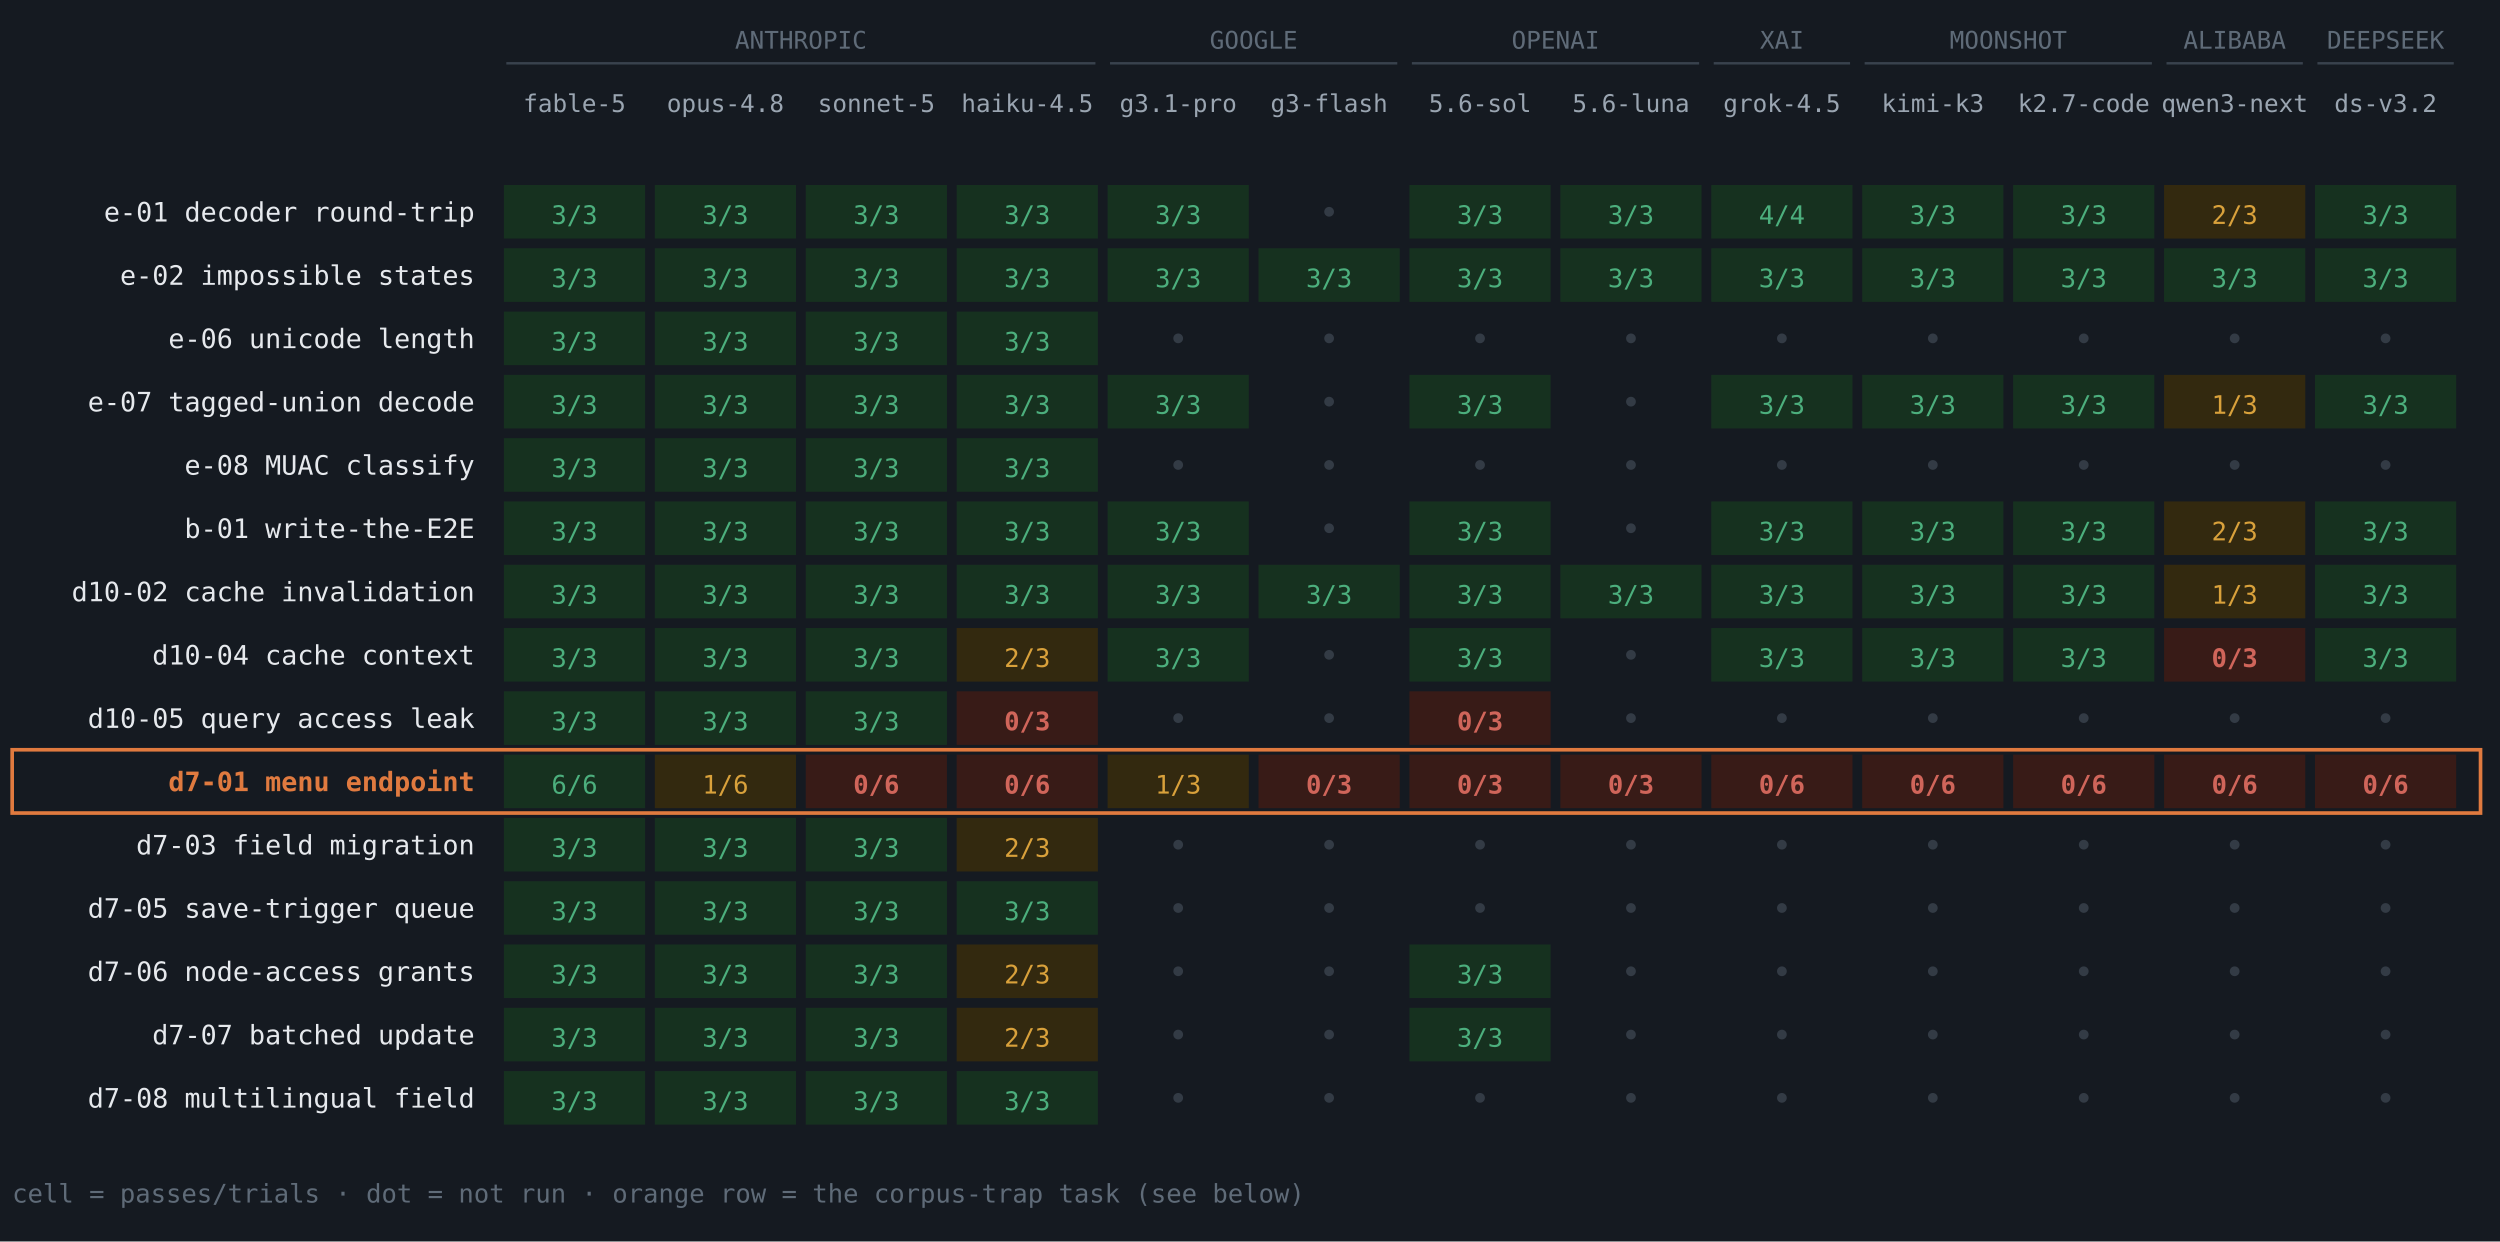
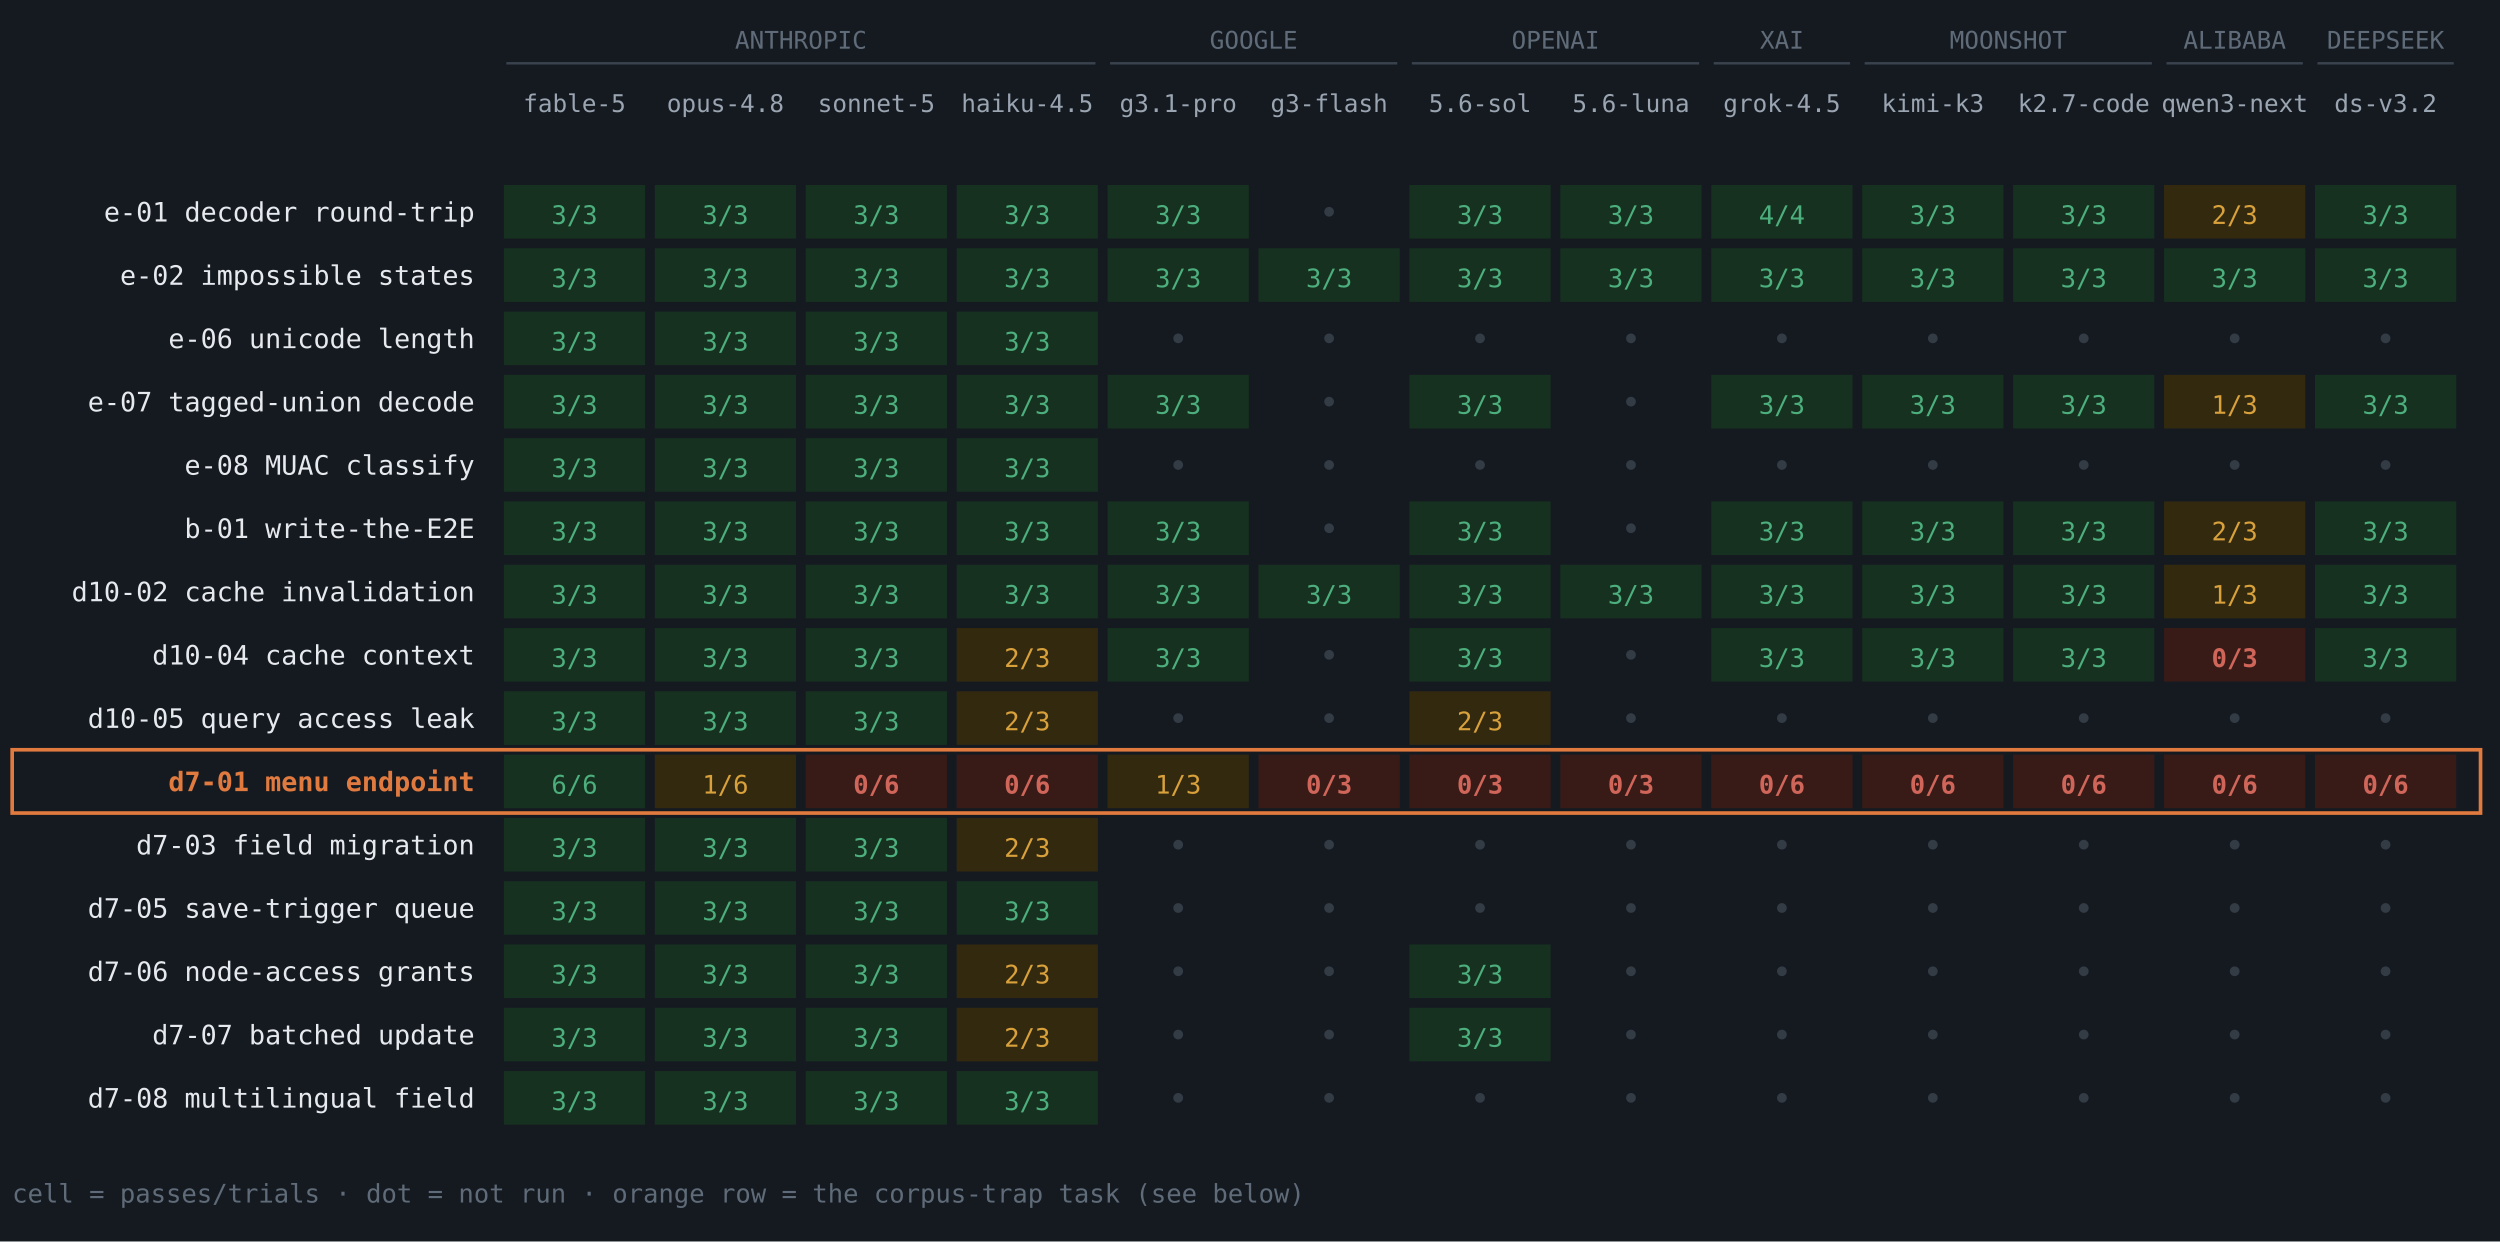
<svg xmlns="http://www.w3.org/2000/svg" width="1027" height="510" viewBox="0 0 1027 510" font-family="ui-monospace,'SF Mono','Cascadia Code',Menlo,Consolas,monospace">
  <rect width="1027" height="510" fill="#151A21" />
  <text x="329.0" y="20" font-size="10" fill="#5F6B78" text-anchor="middle" font-weight="normal">ANTHROPIC</text>
  <line x1="208" y1="26" x2="450" y2="26" stroke="#39424D" />
  <text x="236.0" y="46" font-size="10" fill="#9AA5B1" text-anchor="middle" font-weight="normal">fable-5</text>
  <text x="298.0" y="46" font-size="10" fill="#9AA5B1" text-anchor="middle" font-weight="normal">opus-4.8</text>
  <text x="360.0" y="46" font-size="10" fill="#9AA5B1" text-anchor="middle" font-weight="normal">sonnet-5</text>
  <text x="422.0" y="46" font-size="10" fill="#9AA5B1" text-anchor="middle" font-weight="normal">haiku-4.5</text>
  <text x="515.0" y="20" font-size="10" fill="#5F6B78" text-anchor="middle" font-weight="normal">GOOGLE</text>
  <line x1="456" y1="26" x2="574" y2="26" stroke="#39424D" />
  <text x="484.0" y="46" font-size="10" fill="#9AA5B1" text-anchor="middle" font-weight="normal">g3.1-pro</text>
  <text x="546.0" y="46" font-size="10" fill="#9AA5B1" text-anchor="middle" font-weight="normal">g3-flash</text>
  <text x="639.0" y="20" font-size="10" fill="#5F6B78" text-anchor="middle" font-weight="normal">OPENAI</text>
  <line x1="580" y1="26" x2="698" y2="26" stroke="#39424D" />
  <text x="608.0" y="46" font-size="10" fill="#9AA5B1" text-anchor="middle" font-weight="normal">5.6-sol</text>
  <text x="670.0" y="46" font-size="10" fill="#9AA5B1" text-anchor="middle" font-weight="normal">5.6-luna</text>
  <text x="732.0" y="20" font-size="10" fill="#5F6B78" text-anchor="middle" font-weight="normal">XAI</text>
  <line x1="704" y1="26" x2="760" y2="26" stroke="#39424D" />
  <text x="732.0" y="46" font-size="10" fill="#9AA5B1" text-anchor="middle" font-weight="normal">grok-4.5</text>
  <text x="825.0" y="20" font-size="10" fill="#5F6B78" text-anchor="middle" font-weight="normal">MOONSHOT</text>
  <line x1="766" y1="26" x2="884" y2="26" stroke="#39424D" />
  <text x="794.0" y="46" font-size="10" fill="#9AA5B1" text-anchor="middle" font-weight="normal">kimi-k3</text>
  <text x="856.0" y="46" font-size="10" fill="#9AA5B1" text-anchor="middle" font-weight="normal">k2.7-code</text>
  <text x="918.0" y="20" font-size="10" fill="#5F6B78" text-anchor="middle" font-weight="normal">ALIBABA</text>
  <line x1="890" y1="26" x2="946" y2="26" stroke="#39424D" />
  <text x="918.0" y="46" font-size="10" fill="#9AA5B1" text-anchor="middle" font-weight="normal">qwen3-next</text>
  <text x="980.0" y="20" font-size="10" fill="#5F6B78" text-anchor="middle" font-weight="normal">DEEPSEEK</text>
  <line x1="952" y1="26" x2="1008" y2="26" stroke="#39424D" />
  <text x="980.0" y="46" font-size="10" fill="#9AA5B1" text-anchor="middle" font-weight="normal">ds-v3.2</text>
  <text x="195" y="91" font-size="11" fill="#E6E9ED" text-anchor="end" font-weight="normal">e-01 decoder round-trip</text>
  <rect x="207" y="76" width="58" height="22" fill="#16311F" />
  <text x="236.0" y="92" font-size="10.5" fill="#4CAF7D" text-anchor="middle" font-weight="normal">3/3</text>
  <rect x="269" y="76" width="58" height="22" fill="#16311F" />
  <text x="298.0" y="92" font-size="10.5" fill="#4CAF7D" text-anchor="middle" font-weight="normal">3/3</text>
  <rect x="331" y="76" width="58" height="22" fill="#16311F" />
  <text x="360.0" y="92" font-size="10.5" fill="#4CAF7D" text-anchor="middle" font-weight="normal">3/3</text>
  <rect x="393" y="76" width="58" height="22" fill="#16311F" />
  <text x="422.0" y="92" font-size="10.5" fill="#4CAF7D" text-anchor="middle" font-weight="normal">3/3</text>
  <rect x="455" y="76" width="58" height="22" fill="#16311F" />
  <text x="484.0" y="92" font-size="10.5" fill="#4CAF7D" text-anchor="middle" font-weight="normal">3/3</text>
  <circle cx="546.0" cy="87" r="2" fill="#333B45" />
  <rect x="579" y="76" width="58" height="22" fill="#16311F" />
  <text x="608.0" y="92" font-size="10.5" fill="#4CAF7D" text-anchor="middle" font-weight="normal">3/3</text>
  <rect x="641" y="76" width="58" height="22" fill="#16311F" />
  <text x="670.0" y="92" font-size="10.5" fill="#4CAF7D" text-anchor="middle" font-weight="normal">3/3</text>
  <rect x="703" y="76" width="58" height="22" fill="#16311F" />
  <text x="732.0" y="92" font-size="10.5" fill="#4CAF7D" text-anchor="middle" font-weight="normal">4/4</text>
  <rect x="765" y="76" width="58" height="22" fill="#16311F" />
  <text x="794.0" y="92" font-size="10.5" fill="#4CAF7D" text-anchor="middle" font-weight="normal">3/3</text>
  <rect x="827" y="76" width="58" height="22" fill="#16311F" />
  <text x="856.0" y="92" font-size="10.5" fill="#4CAF7D" text-anchor="middle" font-weight="normal">3/3</text>
  <rect x="889" y="76" width="58" height="22" fill="#33290F" />
  <text x="918.0" y="92" font-size="10.5" fill="#D9A13B" text-anchor="middle" font-weight="normal">2/3</text>
  <rect x="951" y="76" width="58" height="22" fill="#16311F" />
  <text x="980.0" y="92" font-size="10.5" fill="#4CAF7D" text-anchor="middle" font-weight="normal">3/3</text>
  <text x="195" y="117" font-size="11" fill="#E6E9ED" text-anchor="end" font-weight="normal">e-02 impossible states</text>
  <rect x="207" y="102" width="58" height="22" fill="#16311F" />
  <text x="236.0" y="118" font-size="10.5" fill="#4CAF7D" text-anchor="middle" font-weight="normal">3/3</text>
  <rect x="269" y="102" width="58" height="22" fill="#16311F" />
  <text x="298.0" y="118" font-size="10.5" fill="#4CAF7D" text-anchor="middle" font-weight="normal">3/3</text>
  <rect x="331" y="102" width="58" height="22" fill="#16311F" />
  <text x="360.0" y="118" font-size="10.5" fill="#4CAF7D" text-anchor="middle" font-weight="normal">3/3</text>
  <rect x="393" y="102" width="58" height="22" fill="#16311F" />
  <text x="422.0" y="118" font-size="10.5" fill="#4CAF7D" text-anchor="middle" font-weight="normal">3/3</text>
  <rect x="455" y="102" width="58" height="22" fill="#16311F" />
  <text x="484.0" y="118" font-size="10.5" fill="#4CAF7D" text-anchor="middle" font-weight="normal">3/3</text>
  <rect x="517" y="102" width="58" height="22" fill="#16311F" />
  <text x="546.0" y="118" font-size="10.5" fill="#4CAF7D" text-anchor="middle" font-weight="normal">3/3</text>
  <rect x="579" y="102" width="58" height="22" fill="#16311F" />
  <text x="608.0" y="118" font-size="10.5" fill="#4CAF7D" text-anchor="middle" font-weight="normal">3/3</text>
  <rect x="641" y="102" width="58" height="22" fill="#16311F" />
  <text x="670.0" y="118" font-size="10.5" fill="#4CAF7D" text-anchor="middle" font-weight="normal">3/3</text>
  <rect x="703" y="102" width="58" height="22" fill="#16311F" />
  <text x="732.0" y="118" font-size="10.5" fill="#4CAF7D" text-anchor="middle" font-weight="normal">3/3</text>
  <rect x="765" y="102" width="58" height="22" fill="#16311F" />
  <text x="794.0" y="118" font-size="10.5" fill="#4CAF7D" text-anchor="middle" font-weight="normal">3/3</text>
  <rect x="827" y="102" width="58" height="22" fill="#16311F" />
  <text x="856.0" y="118" font-size="10.5" fill="#4CAF7D" text-anchor="middle" font-weight="normal">3/3</text>
  <rect x="889" y="102" width="58" height="22" fill="#16311F" />
  <text x="918.0" y="118" font-size="10.5" fill="#4CAF7D" text-anchor="middle" font-weight="normal">3/3</text>
  <rect x="951" y="102" width="58" height="22" fill="#16311F" />
  <text x="980.0" y="118" font-size="10.5" fill="#4CAF7D" text-anchor="middle" font-weight="normal">3/3</text>
  <text x="195" y="143" font-size="11" fill="#E6E9ED" text-anchor="end" font-weight="normal">e-06 unicode length</text>
  <rect x="207" y="128" width="58" height="22" fill="#16311F" />
  <text x="236.0" y="144" font-size="10.5" fill="#4CAF7D" text-anchor="middle" font-weight="normal">3/3</text>
  <rect x="269" y="128" width="58" height="22" fill="#16311F" />
  <text x="298.0" y="144" font-size="10.5" fill="#4CAF7D" text-anchor="middle" font-weight="normal">3/3</text>
  <rect x="331" y="128" width="58" height="22" fill="#16311F" />
  <text x="360.0" y="144" font-size="10.5" fill="#4CAF7D" text-anchor="middle" font-weight="normal">3/3</text>
  <rect x="393" y="128" width="58" height="22" fill="#16311F" />
  <text x="422.0" y="144" font-size="10.5" fill="#4CAF7D" text-anchor="middle" font-weight="normal">3/3</text>
  <circle cx="484.0" cy="139" r="2" fill="#333B45" />
  <circle cx="546.0" cy="139" r="2" fill="#333B45" />
  <circle cx="608.0" cy="139" r="2" fill="#333B45" />
  <circle cx="670.0" cy="139" r="2" fill="#333B45" />
  <circle cx="732.0" cy="139" r="2" fill="#333B45" />
  <circle cx="794.0" cy="139" r="2" fill="#333B45" />
  <circle cx="856.0" cy="139" r="2" fill="#333B45" />
  <circle cx="918.0" cy="139" r="2" fill="#333B45" />
  <circle cx="980.0" cy="139" r="2" fill="#333B45" />
  <text x="195" y="169" font-size="11" fill="#E6E9ED" text-anchor="end" font-weight="normal">e-07 tagged-union decode</text>
  <rect x="207" y="154" width="58" height="22" fill="#16311F" />
  <text x="236.0" y="170" font-size="10.5" fill="#4CAF7D" text-anchor="middle" font-weight="normal">3/3</text>
  <rect x="269" y="154" width="58" height="22" fill="#16311F" />
  <text x="298.0" y="170" font-size="10.5" fill="#4CAF7D" text-anchor="middle" font-weight="normal">3/3</text>
  <rect x="331" y="154" width="58" height="22" fill="#16311F" />
  <text x="360.0" y="170" font-size="10.5" fill="#4CAF7D" text-anchor="middle" font-weight="normal">3/3</text>
  <rect x="393" y="154" width="58" height="22" fill="#16311F" />
  <text x="422.0" y="170" font-size="10.5" fill="#4CAF7D" text-anchor="middle" font-weight="normal">3/3</text>
  <rect x="455" y="154" width="58" height="22" fill="#16311F" />
  <text x="484.0" y="170" font-size="10.5" fill="#4CAF7D" text-anchor="middle" font-weight="normal">3/3</text>
  <circle cx="546.0" cy="165" r="2" fill="#333B45" />
  <rect x="579" y="154" width="58" height="22" fill="#16311F" />
  <text x="608.0" y="170" font-size="10.5" fill="#4CAF7D" text-anchor="middle" font-weight="normal">3/3</text>
  <circle cx="670.0" cy="165" r="2" fill="#333B45" />
  <rect x="703" y="154" width="58" height="22" fill="#16311F" />
  <text x="732.0" y="170" font-size="10.5" fill="#4CAF7D" text-anchor="middle" font-weight="normal">3/3</text>
  <rect x="765" y="154" width="58" height="22" fill="#16311F" />
  <text x="794.0" y="170" font-size="10.5" fill="#4CAF7D" text-anchor="middle" font-weight="normal">3/3</text>
  <rect x="827" y="154" width="58" height="22" fill="#16311F" />
  <text x="856.0" y="170" font-size="10.5" fill="#4CAF7D" text-anchor="middle" font-weight="normal">3/3</text>
  <rect x="889" y="154" width="58" height="22" fill="#33290F" />
  <text x="918.0" y="170" font-size="10.5" fill="#D9A13B" text-anchor="middle" font-weight="normal">1/3</text>
  <rect x="951" y="154" width="58" height="22" fill="#16311F" />
  <text x="980.0" y="170" font-size="10.5" fill="#4CAF7D" text-anchor="middle" font-weight="normal">3/3</text>
  <text x="195" y="195" font-size="11" fill="#E6E9ED" text-anchor="end" font-weight="normal">e-08 MUAC classify</text>
  <rect x="207" y="180" width="58" height="22" fill="#16311F" />
  <text x="236.0" y="196" font-size="10.5" fill="#4CAF7D" text-anchor="middle" font-weight="normal">3/3</text>
  <rect x="269" y="180" width="58" height="22" fill="#16311F" />
  <text x="298.0" y="196" font-size="10.5" fill="#4CAF7D" text-anchor="middle" font-weight="normal">3/3</text>
  <rect x="331" y="180" width="58" height="22" fill="#16311F" />
  <text x="360.0" y="196" font-size="10.5" fill="#4CAF7D" text-anchor="middle" font-weight="normal">3/3</text>
  <rect x="393" y="180" width="58" height="22" fill="#16311F" />
  <text x="422.0" y="196" font-size="10.5" fill="#4CAF7D" text-anchor="middle" font-weight="normal">3/3</text>
  <circle cx="484.0" cy="191" r="2" fill="#333B45" />
  <circle cx="546.0" cy="191" r="2" fill="#333B45" />
  <circle cx="608.0" cy="191" r="2" fill="#333B45" />
  <circle cx="670.0" cy="191" r="2" fill="#333B45" />
  <circle cx="732.0" cy="191" r="2" fill="#333B45" />
  <circle cx="794.0" cy="191" r="2" fill="#333B45" />
  <circle cx="856.0" cy="191" r="2" fill="#333B45" />
  <circle cx="918.0" cy="191" r="2" fill="#333B45" />
  <circle cx="980.0" cy="191" r="2" fill="#333B45" />
  <text x="195" y="221" font-size="11" fill="#E6E9ED" text-anchor="end" font-weight="normal">b-01 write-the-E2E</text>
  <rect x="207" y="206" width="58" height="22" fill="#16311F" />
  <text x="236.0" y="222" font-size="10.5" fill="#4CAF7D" text-anchor="middle" font-weight="normal">3/3</text>
  <rect x="269" y="206" width="58" height="22" fill="#16311F" />
  <text x="298.0" y="222" font-size="10.5" fill="#4CAF7D" text-anchor="middle" font-weight="normal">3/3</text>
  <rect x="331" y="206" width="58" height="22" fill="#16311F" />
  <text x="360.0" y="222" font-size="10.5" fill="#4CAF7D" text-anchor="middle" font-weight="normal">3/3</text>
  <rect x="393" y="206" width="58" height="22" fill="#16311F" />
  <text x="422.0" y="222" font-size="10.5" fill="#4CAF7D" text-anchor="middle" font-weight="normal">3/3</text>
  <rect x="455" y="206" width="58" height="22" fill="#16311F" />
  <text x="484.0" y="222" font-size="10.5" fill="#4CAF7D" text-anchor="middle" font-weight="normal">3/3</text>
  <circle cx="546.0" cy="217" r="2" fill="#333B45" />
  <rect x="579" y="206" width="58" height="22" fill="#16311F" />
  <text x="608.0" y="222" font-size="10.5" fill="#4CAF7D" text-anchor="middle" font-weight="normal">3/3</text>
  <circle cx="670.0" cy="217" r="2" fill="#333B45" />
  <rect x="703" y="206" width="58" height="22" fill="#16311F" />
  <text x="732.0" y="222" font-size="10.5" fill="#4CAF7D" text-anchor="middle" font-weight="normal">3/3</text>
  <rect x="765" y="206" width="58" height="22" fill="#16311F" />
  <text x="794.0" y="222" font-size="10.5" fill="#4CAF7D" text-anchor="middle" font-weight="normal">3/3</text>
  <rect x="827" y="206" width="58" height="22" fill="#16311F" />
  <text x="856.0" y="222" font-size="10.5" fill="#4CAF7D" text-anchor="middle" font-weight="normal">3/3</text>
  <rect x="889" y="206" width="58" height="22" fill="#33290F" />
  <text x="918.0" y="222" font-size="10.5" fill="#D9A13B" text-anchor="middle" font-weight="normal">2/3</text>
  <rect x="951" y="206" width="58" height="22" fill="#16311F" />
  <text x="980.0" y="222" font-size="10.5" fill="#4CAF7D" text-anchor="middle" font-weight="normal">3/3</text>
  <text x="195" y="247" font-size="11" fill="#E6E9ED" text-anchor="end" font-weight="normal">d10-02 cache invalidation</text>
  <rect x="207" y="232" width="58" height="22" fill="#16311F" />
  <text x="236.0" y="248" font-size="10.5" fill="#4CAF7D" text-anchor="middle" font-weight="normal">3/3</text>
  <rect x="269" y="232" width="58" height="22" fill="#16311F" />
  <text x="298.0" y="248" font-size="10.5" fill="#4CAF7D" text-anchor="middle" font-weight="normal">3/3</text>
  <rect x="331" y="232" width="58" height="22" fill="#16311F" />
  <text x="360.0" y="248" font-size="10.5" fill="#4CAF7D" text-anchor="middle" font-weight="normal">3/3</text>
  <rect x="393" y="232" width="58" height="22" fill="#16311F" />
  <text x="422.0" y="248" font-size="10.5" fill="#4CAF7D" text-anchor="middle" font-weight="normal">3/3</text>
  <rect x="455" y="232" width="58" height="22" fill="#16311F" />
  <text x="484.0" y="248" font-size="10.5" fill="#4CAF7D" text-anchor="middle" font-weight="normal">3/3</text>
  <rect x="517" y="232" width="58" height="22" fill="#16311F" />
  <text x="546.0" y="248" font-size="10.5" fill="#4CAF7D" text-anchor="middle" font-weight="normal">3/3</text>
  <rect x="579" y="232" width="58" height="22" fill="#16311F" />
  <text x="608.0" y="248" font-size="10.5" fill="#4CAF7D" text-anchor="middle" font-weight="normal">3/3</text>
  <rect x="641" y="232" width="58" height="22" fill="#16311F" />
  <text x="670.0" y="248" font-size="10.5" fill="#4CAF7D" text-anchor="middle" font-weight="normal">3/3</text>
  <rect x="703" y="232" width="58" height="22" fill="#16311F" />
  <text x="732.0" y="248" font-size="10.5" fill="#4CAF7D" text-anchor="middle" font-weight="normal">3/3</text>
  <rect x="765" y="232" width="58" height="22" fill="#16311F" />
  <text x="794.0" y="248" font-size="10.5" fill="#4CAF7D" text-anchor="middle" font-weight="normal">3/3</text>
  <rect x="827" y="232" width="58" height="22" fill="#16311F" />
  <text x="856.0" y="248" font-size="10.5" fill="#4CAF7D" text-anchor="middle" font-weight="normal">3/3</text>
  <rect x="889" y="232" width="58" height="22" fill="#33290F" />
  <text x="918.0" y="248" font-size="10.5" fill="#D9A13B" text-anchor="middle" font-weight="normal">1/3</text>
  <rect x="951" y="232" width="58" height="22" fill="#16311F" />
  <text x="980.0" y="248" font-size="10.5" fill="#4CAF7D" text-anchor="middle" font-weight="normal">3/3</text>
  <text x="195" y="273" font-size="11" fill="#E6E9ED" text-anchor="end" font-weight="normal">d10-04 cache context</text>
  <rect x="207" y="258" width="58" height="22" fill="#16311F" />
  <text x="236.0" y="274" font-size="10.5" fill="#4CAF7D" text-anchor="middle" font-weight="normal">3/3</text>
  <rect x="269" y="258" width="58" height="22" fill="#16311F" />
  <text x="298.0" y="274" font-size="10.5" fill="#4CAF7D" text-anchor="middle" font-weight="normal">3/3</text>
  <rect x="331" y="258" width="58" height="22" fill="#16311F" />
  <text x="360.0" y="274" font-size="10.5" fill="#4CAF7D" text-anchor="middle" font-weight="normal">3/3</text>
  <rect x="393" y="258" width="58" height="22" fill="#33290F" />
  <text x="422.0" y="274" font-size="10.5" fill="#D9A13B" text-anchor="middle" font-weight="normal">2/3</text>
  <rect x="455" y="258" width="58" height="22" fill="#16311F" />
  <text x="484.0" y="274" font-size="10.5" fill="#4CAF7D" text-anchor="middle" font-weight="normal">3/3</text>
  <circle cx="546.0" cy="269" r="2" fill="#333B45" />
  <rect x="579" y="258" width="58" height="22" fill="#16311F" />
  <text x="608.0" y="274" font-size="10.5" fill="#4CAF7D" text-anchor="middle" font-weight="normal">3/3</text>
  <circle cx="670.0" cy="269" r="2" fill="#333B45" />
  <rect x="703" y="258" width="58" height="22" fill="#16311F" />
  <text x="732.0" y="274" font-size="10.5" fill="#4CAF7D" text-anchor="middle" font-weight="normal">3/3</text>
  <rect x="765" y="258" width="58" height="22" fill="#16311F" />
  <text x="794.0" y="274" font-size="10.5" fill="#4CAF7D" text-anchor="middle" font-weight="normal">3/3</text>
  <rect x="827" y="258" width="58" height="22" fill="#16311F" />
  <text x="856.0" y="274" font-size="10.5" fill="#4CAF7D" text-anchor="middle" font-weight="normal">3/3</text>
  <rect x="889" y="258" width="58" height="22" fill="#381B17" />
  <text x="918.0" y="274" font-size="10.5" fill="#D0655A" text-anchor="middle" font-weight="bold">0/3</text>
  <rect x="951" y="258" width="58" height="22" fill="#16311F" />
  <text x="980.0" y="274" font-size="10.5" fill="#4CAF7D" text-anchor="middle" font-weight="normal">3/3</text>
  <text x="195" y="299" font-size="11" fill="#E6E9ED" text-anchor="end" font-weight="normal">d10-05 query access leak</text>
  <rect x="207" y="284" width="58" height="22" fill="#16311F" />
  <text x="236.0" y="300" font-size="10.5" fill="#4CAF7D" text-anchor="middle" font-weight="normal">3/3</text>
  <rect x="269" y="284" width="58" height="22" fill="#16311F" />
  <text x="298.0" y="300" font-size="10.5" fill="#4CAF7D" text-anchor="middle" font-weight="normal">3/3</text>
  <rect x="331" y="284" width="58" height="22" fill="#16311F" />
  <text x="360.0" y="300" font-size="10.5" fill="#4CAF7D" text-anchor="middle" font-weight="normal">3/3</text>
-   <rect x="393" y="284" width="58" height="22" fill="#381B17" />
-   <text x="422.0" y="300" font-size="10.5" fill="#D0655A" text-anchor="middle" font-weight="bold">0/3</text>
+   <rect x="393" y="284" width="58" height="22" fill="#33290F" />
+   <text x="422.0" y="300" font-size="10.5" fill="#D9A13B" text-anchor="middle" font-weight="normal">2/3</text>
  <circle cx="484.0" cy="295" r="2" fill="#333B45" />
  <circle cx="546.0" cy="295" r="2" fill="#333B45" />
-   <rect x="579" y="284" width="58" height="22" fill="#381B17" />
-   <text x="608.0" y="300" font-size="10.5" fill="#D0655A" text-anchor="middle" font-weight="bold">0/3</text>
+   <rect x="579" y="284" width="58" height="22" fill="#33290F" />
+   <text x="608.0" y="300" font-size="10.5" fill="#D9A13B" text-anchor="middle" font-weight="normal">2/3</text>
  <circle cx="670.0" cy="295" r="2" fill="#333B45" />
  <circle cx="732.0" cy="295" r="2" fill="#333B45" />
  <circle cx="794.0" cy="295" r="2" fill="#333B45" />
  <circle cx="856.0" cy="295" r="2" fill="#333B45" />
  <circle cx="918.0" cy="295" r="2" fill="#333B45" />
  <circle cx="980.0" cy="295" r="2" fill="#333B45" />
  <text x="195" y="325" font-size="11" fill="#E07A3F" text-anchor="end" font-weight="bold">d7-01 menu endpoint</text>
  <rect x="207" y="310" width="58" height="22" fill="#16311F" />
  <text x="236.0" y="326" font-size="10.5" fill="#4CAF7D" text-anchor="middle" font-weight="normal">6/6</text>
  <rect x="269" y="310" width="58" height="22" fill="#33290F" />
  <text x="298.0" y="326" font-size="10.5" fill="#D9A13B" text-anchor="middle" font-weight="normal">1/6</text>
  <rect x="331" y="310" width="58" height="22" fill="#381B17" />
  <text x="360.0" y="326" font-size="10.5" fill="#D0655A" text-anchor="middle" font-weight="bold">0/6</text>
  <rect x="393" y="310" width="58" height="22" fill="#381B17" />
  <text x="422.0" y="326" font-size="10.5" fill="#D0655A" text-anchor="middle" font-weight="bold">0/6</text>
  <rect x="455" y="310" width="58" height="22" fill="#33290F" />
  <text x="484.0" y="326" font-size="10.5" fill="#D9A13B" text-anchor="middle" font-weight="normal">1/3</text>
  <rect x="517" y="310" width="58" height="22" fill="#381B17" />
  <text x="546.0" y="326" font-size="10.5" fill="#D0655A" text-anchor="middle" font-weight="bold">0/3</text>
  <rect x="579" y="310" width="58" height="22" fill="#381B17" />
  <text x="608.0" y="326" font-size="10.5" fill="#D0655A" text-anchor="middle" font-weight="bold">0/3</text>
  <rect x="641" y="310" width="58" height="22" fill="#381B17" />
  <text x="670.0" y="326" font-size="10.5" fill="#D0655A" text-anchor="middle" font-weight="bold">0/3</text>
  <rect x="703" y="310" width="58" height="22" fill="#381B17" />
  <text x="732.0" y="326" font-size="10.5" fill="#D0655A" text-anchor="middle" font-weight="bold">0/6</text>
  <rect x="765" y="310" width="58" height="22" fill="#381B17" />
  <text x="794.0" y="326" font-size="10.5" fill="#D0655A" text-anchor="middle" font-weight="bold">0/6</text>
  <rect x="827" y="310" width="58" height="22" fill="#381B17" />
  <text x="856.0" y="326" font-size="10.5" fill="#D0655A" text-anchor="middle" font-weight="bold">0/6</text>
  <rect x="889" y="310" width="58" height="22" fill="#381B17" />
  <text x="918.0" y="326" font-size="10.5" fill="#D0655A" text-anchor="middle" font-weight="bold">0/6</text>
  <rect x="951" y="310" width="58" height="22" fill="#381B17" />
  <text x="980.0" y="326" font-size="10.5" fill="#D0655A" text-anchor="middle" font-weight="bold">0/6</text>
  <rect x="5" y="308" width="1014" height="26" fill="none" stroke="#E07A3F" stroke-width="1.5" />
  <text x="195" y="351" font-size="11" fill="#E6E9ED" text-anchor="end" font-weight="normal">d7-03 field migration</text>
  <rect x="207" y="336" width="58" height="22" fill="#16311F" />
  <text x="236.0" y="352" font-size="10.5" fill="#4CAF7D" text-anchor="middle" font-weight="normal">3/3</text>
  <rect x="269" y="336" width="58" height="22" fill="#16311F" />
  <text x="298.0" y="352" font-size="10.5" fill="#4CAF7D" text-anchor="middle" font-weight="normal">3/3</text>
  <rect x="331" y="336" width="58" height="22" fill="#16311F" />
  <text x="360.0" y="352" font-size="10.5" fill="#4CAF7D" text-anchor="middle" font-weight="normal">3/3</text>
  <rect x="393" y="336" width="58" height="22" fill="#33290F" />
  <text x="422.0" y="352" font-size="10.5" fill="#D9A13B" text-anchor="middle" font-weight="normal">2/3</text>
  <circle cx="484.0" cy="347" r="2" fill="#333B45" />
  <circle cx="546.0" cy="347" r="2" fill="#333B45" />
  <circle cx="608.0" cy="347" r="2" fill="#333B45" />
  <circle cx="670.0" cy="347" r="2" fill="#333B45" />
  <circle cx="732.0" cy="347" r="2" fill="#333B45" />
  <circle cx="794.0" cy="347" r="2" fill="#333B45" />
  <circle cx="856.0" cy="347" r="2" fill="#333B45" />
  <circle cx="918.0" cy="347" r="2" fill="#333B45" />
  <circle cx="980.0" cy="347" r="2" fill="#333B45" />
  <text x="195" y="377" font-size="11" fill="#E6E9ED" text-anchor="end" font-weight="normal">d7-05 save-trigger queue</text>
  <rect x="207" y="362" width="58" height="22" fill="#16311F" />
  <text x="236.0" y="378" font-size="10.5" fill="#4CAF7D" text-anchor="middle" font-weight="normal">3/3</text>
  <rect x="269" y="362" width="58" height="22" fill="#16311F" />
  <text x="298.0" y="378" font-size="10.5" fill="#4CAF7D" text-anchor="middle" font-weight="normal">3/3</text>
  <rect x="331" y="362" width="58" height="22" fill="#16311F" />
  <text x="360.0" y="378" font-size="10.5" fill="#4CAF7D" text-anchor="middle" font-weight="normal">3/3</text>
  <rect x="393" y="362" width="58" height="22" fill="#16311F" />
  <text x="422.0" y="378" font-size="10.5" fill="#4CAF7D" text-anchor="middle" font-weight="normal">3/3</text>
  <circle cx="484.0" cy="373" r="2" fill="#333B45" />
  <circle cx="546.0" cy="373" r="2" fill="#333B45" />
  <circle cx="608.0" cy="373" r="2" fill="#333B45" />
  <circle cx="670.0" cy="373" r="2" fill="#333B45" />
  <circle cx="732.0" cy="373" r="2" fill="#333B45" />
  <circle cx="794.0" cy="373" r="2" fill="#333B45" />
  <circle cx="856.0" cy="373" r="2" fill="#333B45" />
  <circle cx="918.0" cy="373" r="2" fill="#333B45" />
  <circle cx="980.0" cy="373" r="2" fill="#333B45" />
  <text x="195" y="403" font-size="11" fill="#E6E9ED" text-anchor="end" font-weight="normal">d7-06 node-access grants</text>
  <rect x="207" y="388" width="58" height="22" fill="#16311F" />
  <text x="236.0" y="404" font-size="10.5" fill="#4CAF7D" text-anchor="middle" font-weight="normal">3/3</text>
  <rect x="269" y="388" width="58" height="22" fill="#16311F" />
  <text x="298.0" y="404" font-size="10.5" fill="#4CAF7D" text-anchor="middle" font-weight="normal">3/3</text>
  <rect x="331" y="388" width="58" height="22" fill="#16311F" />
  <text x="360.0" y="404" font-size="10.5" fill="#4CAF7D" text-anchor="middle" font-weight="normal">3/3</text>
  <rect x="393" y="388" width="58" height="22" fill="#33290F" />
  <text x="422.0" y="404" font-size="10.5" fill="#D9A13B" text-anchor="middle" font-weight="normal">2/3</text>
  <circle cx="484.0" cy="399" r="2" fill="#333B45" />
  <circle cx="546.0" cy="399" r="2" fill="#333B45" />
  <rect x="579" y="388" width="58" height="22" fill="#16311F" />
  <text x="608.0" y="404" font-size="10.5" fill="#4CAF7D" text-anchor="middle" font-weight="normal">3/3</text>
  <circle cx="670.0" cy="399" r="2" fill="#333B45" />
  <circle cx="732.0" cy="399" r="2" fill="#333B45" />
  <circle cx="794.0" cy="399" r="2" fill="#333B45" />
  <circle cx="856.0" cy="399" r="2" fill="#333B45" />
  <circle cx="918.0" cy="399" r="2" fill="#333B45" />
  <circle cx="980.0" cy="399" r="2" fill="#333B45" />
  <text x="195" y="429" font-size="11" fill="#E6E9ED" text-anchor="end" font-weight="normal">d7-07 batched update</text>
  <rect x="207" y="414" width="58" height="22" fill="#16311F" />
  <text x="236.0" y="430" font-size="10.5" fill="#4CAF7D" text-anchor="middle" font-weight="normal">3/3</text>
  <rect x="269" y="414" width="58" height="22" fill="#16311F" />
  <text x="298.0" y="430" font-size="10.5" fill="#4CAF7D" text-anchor="middle" font-weight="normal">3/3</text>
  <rect x="331" y="414" width="58" height="22" fill="#16311F" />
  <text x="360.0" y="430" font-size="10.5" fill="#4CAF7D" text-anchor="middle" font-weight="normal">3/3</text>
  <rect x="393" y="414" width="58" height="22" fill="#33290F" />
  <text x="422.0" y="430" font-size="10.5" fill="#D9A13B" text-anchor="middle" font-weight="normal">2/3</text>
  <circle cx="484.0" cy="425" r="2" fill="#333B45" />
  <circle cx="546.0" cy="425" r="2" fill="#333B45" />
  <rect x="579" y="414" width="58" height="22" fill="#16311F" />
  <text x="608.0" y="430" font-size="10.5" fill="#4CAF7D" text-anchor="middle" font-weight="normal">3/3</text>
  <circle cx="670.0" cy="425" r="2" fill="#333B45" />
  <circle cx="732.0" cy="425" r="2" fill="#333B45" />
  <circle cx="794.0" cy="425" r="2" fill="#333B45" />
  <circle cx="856.0" cy="425" r="2" fill="#333B45" />
  <circle cx="918.0" cy="425" r="2" fill="#333B45" />
  <circle cx="980.0" cy="425" r="2" fill="#333B45" />
  <text x="195" y="455" font-size="11" fill="#E6E9ED" text-anchor="end" font-weight="normal">d7-08 multilingual field</text>
  <rect x="207" y="440" width="58" height="22" fill="#16311F" />
  <text x="236.0" y="456" font-size="10.5" fill="#4CAF7D" text-anchor="middle" font-weight="normal">3/3</text>
  <rect x="269" y="440" width="58" height="22" fill="#16311F" />
  <text x="298.0" y="456" font-size="10.5" fill="#4CAF7D" text-anchor="middle" font-weight="normal">3/3</text>
  <rect x="331" y="440" width="58" height="22" fill="#16311F" />
  <text x="360.0" y="456" font-size="10.5" fill="#4CAF7D" text-anchor="middle" font-weight="normal">3/3</text>
  <rect x="393" y="440" width="58" height="22" fill="#16311F" />
  <text x="422.0" y="456" font-size="10.5" fill="#4CAF7D" text-anchor="middle" font-weight="normal">3/3</text>
  <circle cx="484.0" cy="451" r="2" fill="#333B45" />
  <circle cx="546.0" cy="451" r="2" fill="#333B45" />
  <circle cx="608.0" cy="451" r="2" fill="#333B45" />
  <circle cx="670.0" cy="451" r="2" fill="#333B45" />
  <circle cx="732.0" cy="451" r="2" fill="#333B45" />
  <circle cx="794.0" cy="451" r="2" fill="#333B45" />
  <circle cx="856.0" cy="451" r="2" fill="#333B45" />
  <circle cx="918.0" cy="451" r="2" fill="#333B45" />
  <circle cx="980.0" cy="451" r="2" fill="#333B45" />
  <text x="5" y="494" font-size="10.5" fill="#5F6B78" text-anchor="start" font-weight="normal">cell = passes/trials · dot = not run · orange row = the corpus-trap task (see below)</text>
</svg>
